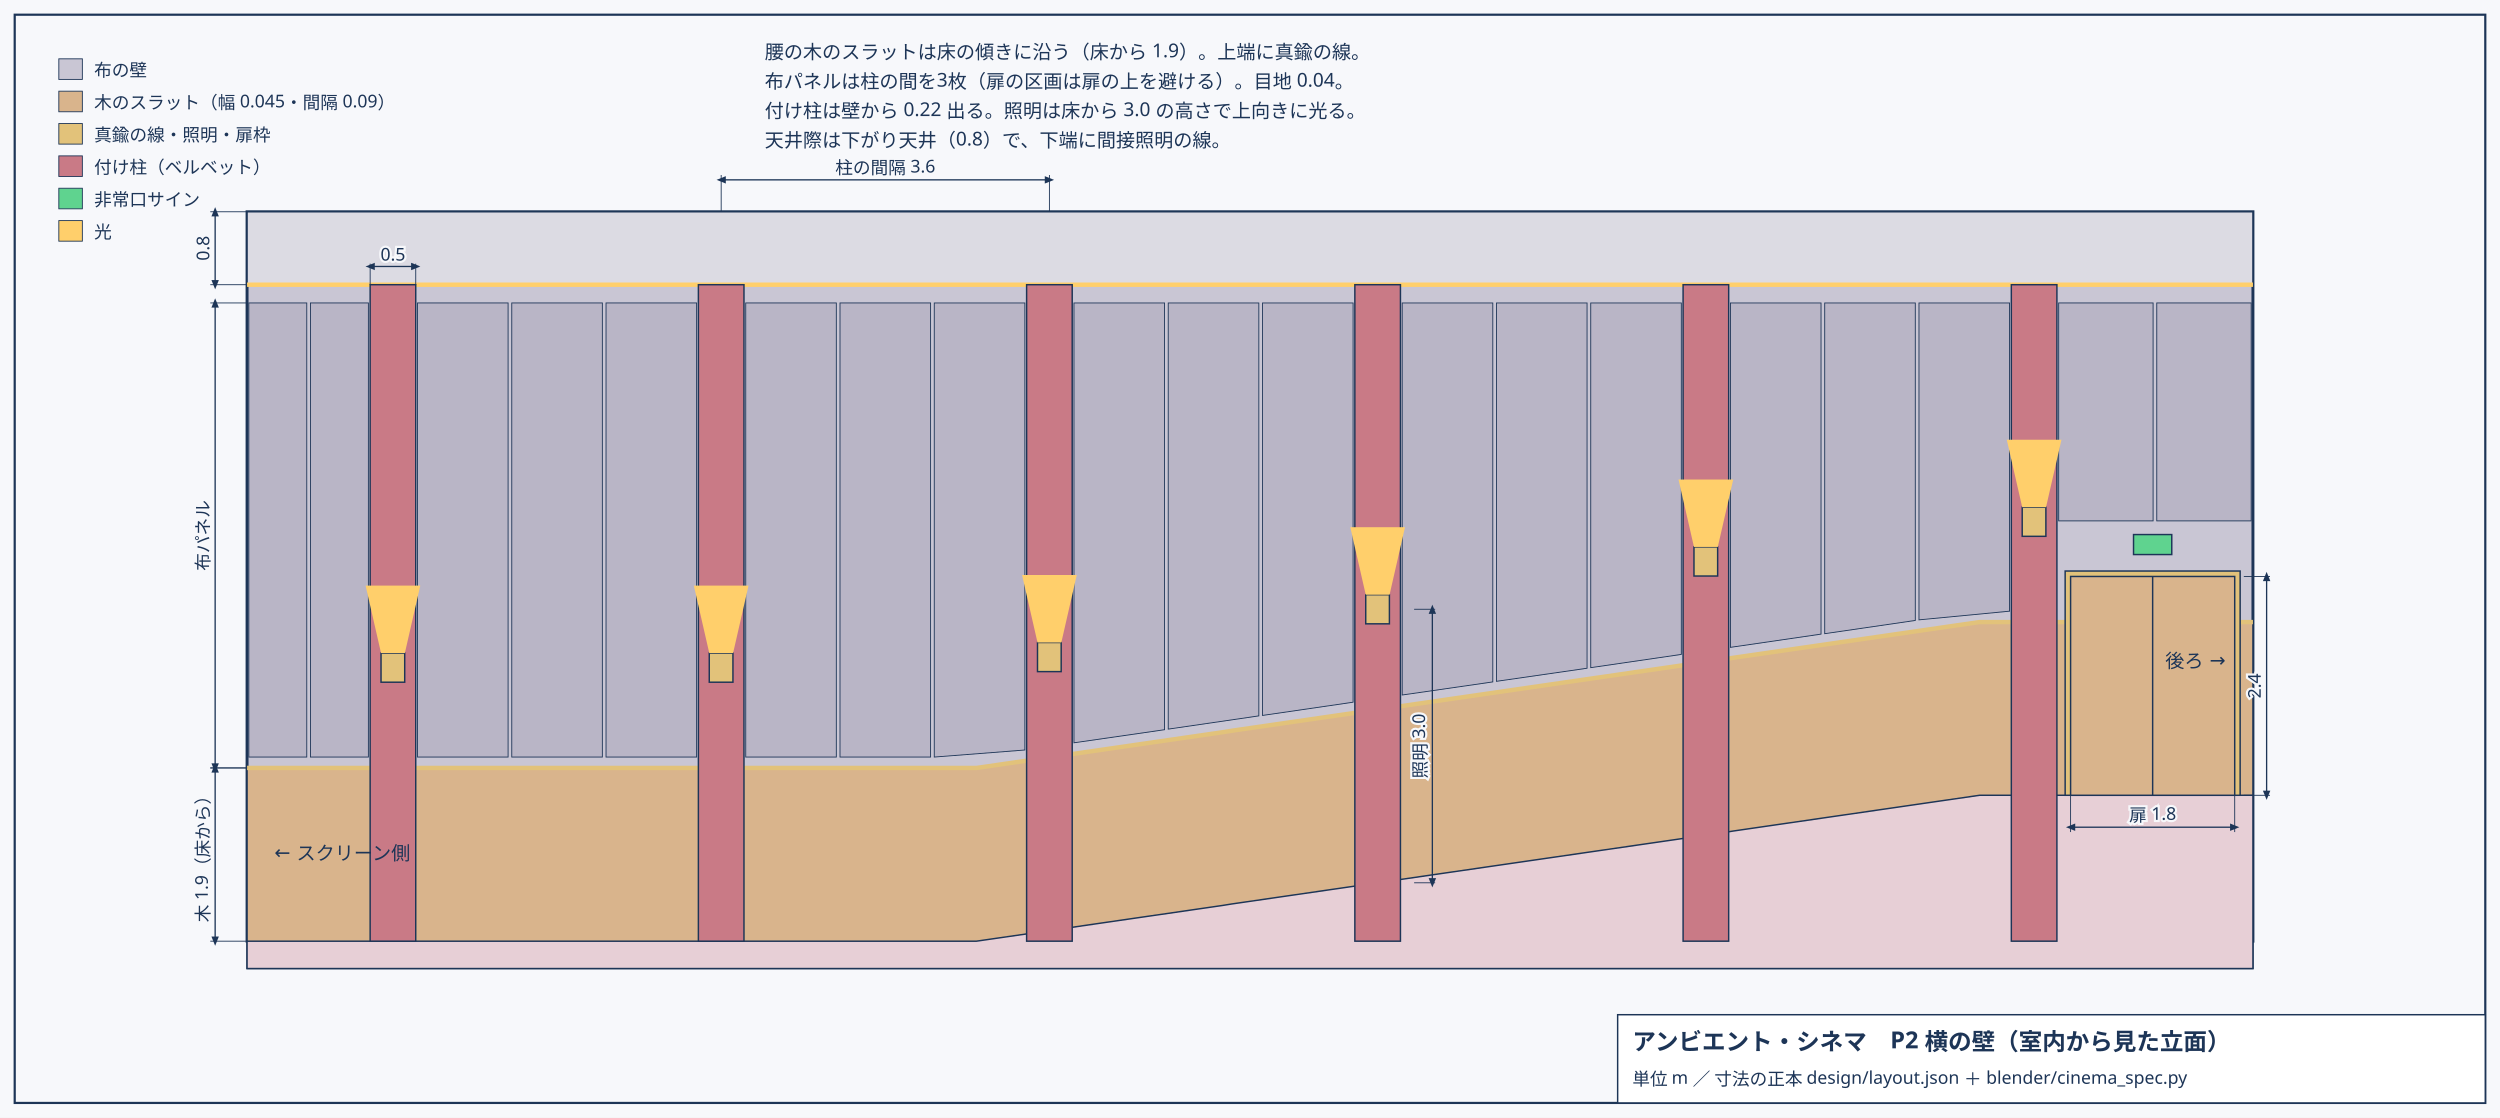
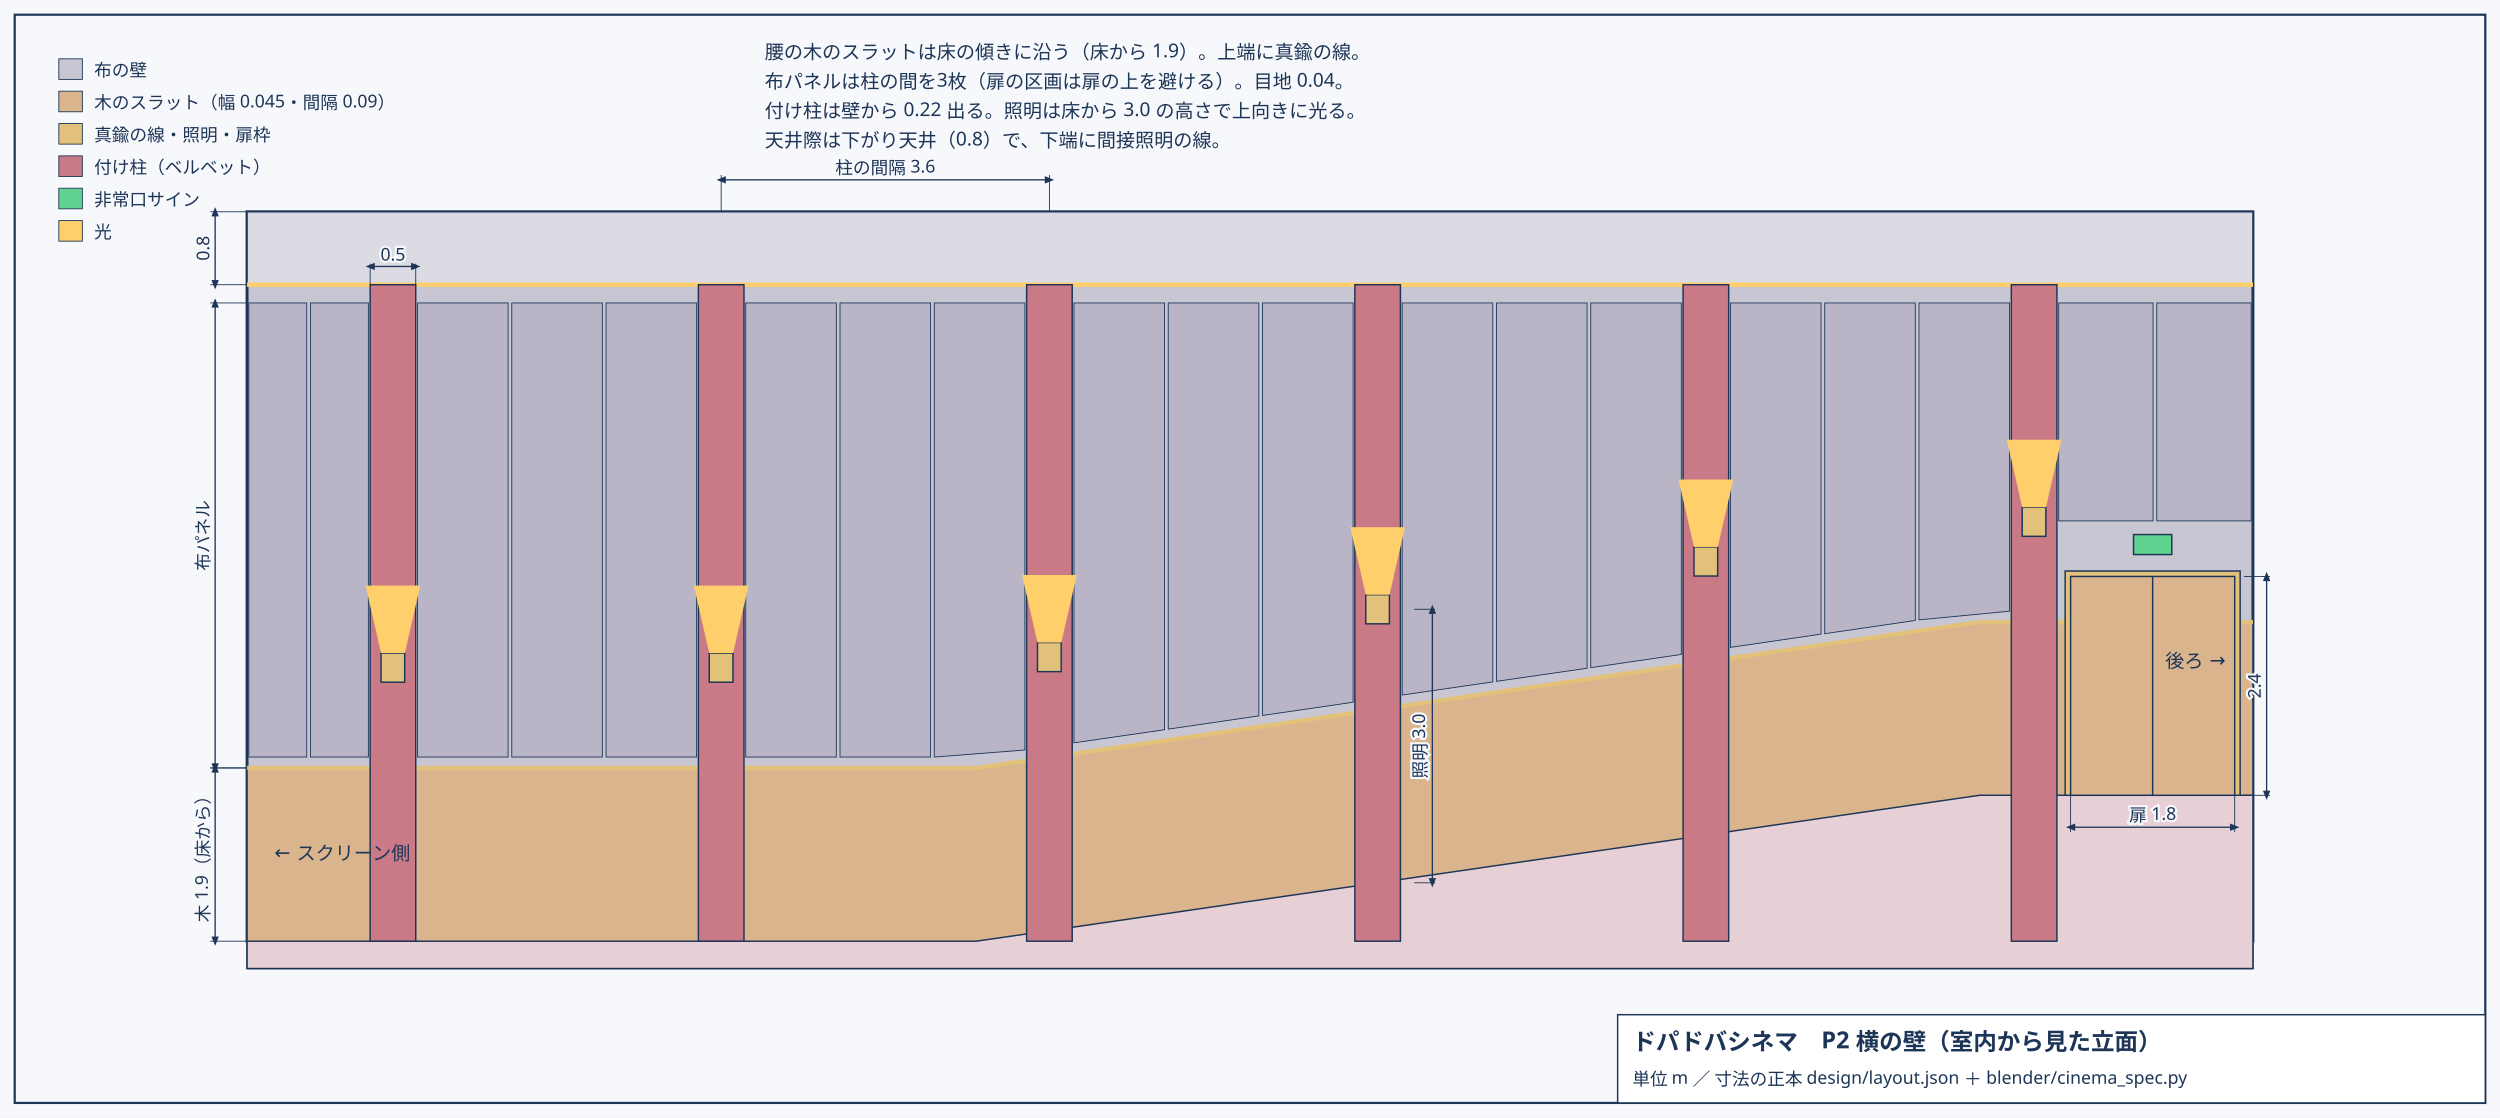
<svg xmlns="http://www.w3.org/2000/svg" viewBox="0 0 1700 760" width="1700" height="760" font-family="Noto Sans JP, Yu Gothic, Meiryo, sans-serif">
  <rect width="100%" height="100%" fill="#f7f8fb" />
  <defs>
    <marker id="a" viewBox="0 0 10 10" refX="5" refY="5" markerWidth="7" markerHeight="7" orient="auto-start-reverse">
      <path d="M0,1 L10,5 L0,9 z" fill="#1d3557" />
    </marker>
  </defs>
  <rect x="168.0" y="144.0" width="1364.0" height="496.0" fill="#c9c6d4" fill-opacity="1" stroke="#1d3557" stroke-width="2" />
  <rect x="168.0" y="144.0" width="1364.0" height="49.6" fill="#dcdbe3" fill-opacity="1" stroke="#1d3557" stroke-width="1" />
  <line x1="168.0" y1="193.6" x2="1532.0" y2="193.6" stroke="#ffcf6b" stroke-width="3" />
  <polygon points="168.0,522.2 174.2,522.2 180.4,522.2 186.6,522.2 192.8,522.2 199.0,522.2 205.2,522.2 211.4,522.2 217.6,522.2 223.8,522.2 230.0,522.2 236.2,522.2 242.4,522.2 248.6,522.2 254.8,522.2 261.0,522.2 267.2,522.2 273.4,522.2 279.6,522.2 285.8,522.2 292.0,522.2 298.2,522.2 304.4,522.2 310.6,522.2 316.8,522.2 323.0,522.2 329.2,522.2 335.4,522.2 341.6,522.2 347.8,522.2 354.0,522.2 360.2,522.2 366.4,522.2 372.6,522.2 378.8,522.2 385.0,522.2 391.2,522.2 397.4,522.2 403.6,522.2 409.8,522.2 416.0,522.2 422.2,522.2 428.4,522.2 434.6,522.2 440.8,522.2 447.0,522.2 453.2,522.2 459.4,522.2 465.6,522.2 471.8,522.2 478.0,522.2 484.2,522.2 490.4,522.2 496.6,522.2 502.8,522.2 509.0,522.2 515.2,522.2 521.4,522.2 527.6,522.2 533.8,522.2 540.0,522.2 546.2,522.2 552.4,522.2 558.6,522.2 564.8,522.2 571.0,522.2 577.2,522.2 583.4,522.2 589.6,522.2 595.8,522.2 602.0,522.2 608.2,522.2 614.4,522.2 620.6,522.2 626.8,522.2 633.0,522.2 639.2,522.2 645.4,522.2 651.6,522.2 657.8,522.2 664.0,522.2 670.2,521.3 676.4,520.4 682.6,519.5 688.8,518.6 695.0,517.7 701.2,516.8 707.4,515.9 713.6,515.0 719.8,514.1 726.0,513.2 732.2,512.3 738.4,511.4 744.6,510.5 750.8,509.6 757.0,508.7 763.2,507.8 769.4,506.9 775.6,506.0 781.8,505.1 788.0,504.2 794.2,503.3 800.4,502.4 806.6,501.5 812.8,500.6 819.0,499.7 825.2,498.8 831.4,497.9 837.6,496.9 843.8,496.0 850.0,495.1 856.2,494.2 862.4,493.3 868.6,492.4 874.8,491.5 881.0,490.6 887.2,489.7 893.4,488.8 899.6,487.9 905.8,487.0 912.0,486.1 918.2,485.2 924.4,484.3 930.6,483.4 936.8,482.5 943.0,481.6 949.2,480.7 955.4,479.8 961.6,478.9 967.8,478.0 974.0,477.1 980.2,476.2 986.4,475.3 992.6,474.4 998.8,473.5 1005.0,472.6 1011.2,471.7 1017.4,470.8 1023.6,469.9 1029.8,469.0 1036.0,468.1 1042.2,467.2 1048.4,466.3 1054.6,465.4 1060.8,464.5 1067.0,463.6 1073.2,462.7 1079.4,461.8 1085.6,460.9 1091.8,460.0 1098.0,459.1 1104.2,458.2 1110.4,457.3 1116.6,456.4 1122.8,455.5 1129.0,454.6 1135.2,453.7 1141.4,452.8 1147.6,451.9 1153.8,451.0 1160.0,450.1 1166.2,449.2 1172.4,448.3 1178.6,447.3 1184.8,446.4 1191.0,445.5 1197.2,444.6 1203.4,443.7 1209.6,442.8 1215.8,441.9 1222.0,441.0 1228.2,440.1 1234.4,439.2 1240.6,438.3 1246.8,437.4 1253.0,436.5 1259.2,435.6 1265.4,434.7 1271.6,433.8 1277.8,432.9 1284.0,432.0 1290.2,431.1 1296.4,430.2 1302.6,429.3 1308.8,428.4 1315.0,427.5 1321.2,426.6 1327.4,425.7 1333.6,424.8 1339.8,423.9 1346.0,423.0 1352.2,423.0 1358.4,423.0 1364.6,423.0 1370.8,423.0 1377.0,423.0 1383.2,423.0 1389.4,423.0 1395.6,423.0 1401.8,423.0 1408.0,423.0 1414.2,423.0 1420.4,423.0 1426.6,423.0 1432.8,423.0 1439.0,423.0 1445.2,423.0 1451.4,423.0 1457.6,423.0 1463.8,423.0 1470.0,423.0 1476.2,423.0 1482.4,423.0 1488.6,423.0 1494.8,423.0 1501.0,423.0 1507.2,423.0 1513.4,423.0 1519.6,423.0 1525.8,423.0 1532.0,423.0 1532.0,658.6 168.0,658.6" fill="#d9b48c" stroke="#1d3557" stroke-width="1" />
  <polyline points="168.0,522.2 174.2,522.2 180.4,522.2 186.6,522.2 192.8,522.2 199.0,522.2 205.2,522.2 211.4,522.2 217.6,522.2 223.8,522.2 230.0,522.2 236.2,522.2 242.4,522.2 248.6,522.2 254.8,522.2 261.0,522.2 267.2,522.2 273.4,522.2 279.6,522.2 285.8,522.2 292.0,522.2 298.2,522.2 304.4,522.2 310.6,522.2 316.8,522.2 323.0,522.2 329.2,522.2 335.4,522.2 341.6,522.2 347.8,522.2 354.0,522.2 360.2,522.2 366.4,522.2 372.6,522.2 378.8,522.2 385.0,522.2 391.2,522.2 397.4,522.2 403.6,522.2 409.8,522.2 416.0,522.2 422.2,522.2 428.4,522.2 434.6,522.2 440.8,522.2 447.0,522.2 453.2,522.2 459.4,522.2 465.6,522.2 471.8,522.2 478.0,522.2 484.2,522.2 490.4,522.2 496.6,522.2 502.8,522.2 509.0,522.2 515.2,522.2 521.4,522.2 527.6,522.2 533.8,522.2 540.0,522.2 546.2,522.2 552.4,522.2 558.6,522.2 564.8,522.2 571.0,522.2 577.2,522.2 583.4,522.2 589.6,522.2 595.8,522.2 602.0,522.2 608.2,522.2 614.4,522.2 620.6,522.2 626.8,522.2 633.0,522.2 639.2,522.2 645.4,522.2 651.6,522.2 657.8,522.2 664.0,522.2 670.2,521.3 676.4,520.4 682.6,519.5 688.8,518.6 695.0,517.7 701.2,516.8 707.4,515.9 713.6,515.0 719.8,514.1 726.0,513.2 732.2,512.3 738.4,511.4 744.6,510.5 750.8,509.6 757.0,508.7 763.2,507.8 769.4,506.9 775.6,506.0 781.8,505.1 788.0,504.2 794.2,503.3 800.4,502.4 806.6,501.5 812.8,500.6 819.0,499.7 825.2,498.8 831.4,497.9 837.6,496.9 843.8,496.0 850.0,495.1 856.2,494.2 862.4,493.3 868.6,492.4 874.8,491.5 881.0,490.6 887.2,489.7 893.4,488.8 899.6,487.9 905.8,487.0 912.0,486.1 918.2,485.2 924.4,484.3 930.6,483.4 936.8,482.5 943.0,481.6 949.2,480.7 955.4,479.8 961.6,478.9 967.8,478.0 974.0,477.1 980.2,476.2 986.4,475.3 992.6,474.4 998.8,473.5 1005.0,472.6 1011.2,471.7 1017.4,470.8 1023.6,469.9 1029.8,469.0 1036.0,468.1 1042.2,467.2 1048.4,466.3 1054.6,465.4 1060.8,464.5 1067.0,463.6 1073.2,462.7 1079.4,461.8 1085.6,460.9 1091.8,460.0 1098.0,459.1 1104.2,458.2 1110.4,457.3 1116.6,456.4 1122.8,455.5 1129.0,454.6 1135.2,453.7 1141.4,452.8 1147.6,451.9 1153.8,451.0 1160.0,450.1 1166.2,449.2 1172.4,448.3 1178.6,447.3 1184.8,446.4 1191.0,445.5 1197.2,444.6 1203.4,443.7 1209.6,442.8 1215.8,441.9 1222.0,441.0 1228.2,440.1 1234.4,439.2 1240.6,438.3 1246.8,437.4 1253.0,436.5 1259.2,435.6 1265.4,434.7 1271.6,433.8 1277.8,432.9 1284.0,432.0 1290.2,431.1 1296.4,430.2 1302.6,429.3 1308.8,428.4 1315.0,427.5 1321.2,426.6 1327.4,425.7 1333.6,424.8 1339.8,423.9 1346.0,423.0 1352.2,423.0 1358.4,423.0 1364.6,423.0 1370.8,423.0 1377.0,423.0 1383.2,423.0 1389.4,423.0 1395.6,423.0 1401.8,423.0 1408.0,423.0 1414.2,423.0 1420.4,423.0 1426.6,423.0 1432.8,423.0 1439.0,423.0 1445.2,423.0 1451.4,423.0 1457.6,423.0 1463.8,423.0 1470.0,423.0 1476.2,423.0 1482.4,423.0 1488.6,423.0 1494.8,423.0 1501.0,423.0 1507.2,423.0 1513.4,423.0 1519.6,423.0 1525.8,423.0 1532.0,423.0" fill="none" stroke="#e2c27a" stroke-width="3" />
  <polygon points="168.0,658.6 168.0,640.0 174.2,640.0 180.4,640.0 186.6,640.0 192.8,640.0 199.0,640.0 205.2,640.0 211.4,640.0 217.6,640.0 223.8,640.0 230.0,640.0 236.2,640.0 242.4,640.0 248.6,640.0 254.8,640.0 261.0,640.0 267.2,640.0 273.4,640.0 279.6,640.0 285.8,640.0 292.0,640.0 298.2,640.0 304.4,640.0 310.6,640.0 316.8,640.0 323.0,640.0 329.2,640.0 335.4,640.0 341.6,640.0 347.8,640.0 354.0,640.0 360.2,640.0 366.4,640.0 372.6,640.0 378.8,640.0 385.0,640.0 391.2,640.0 397.4,640.0 403.6,640.0 409.8,640.0 416.0,640.0 422.2,640.0 428.4,640.0 434.6,640.0 440.8,640.0 447.0,640.0 453.2,640.0 459.4,640.0 465.6,640.0 471.8,640.0 478.0,640.0 484.2,640.0 490.4,640.0 496.6,640.0 502.8,640.0 509.0,640.0 515.2,640.0 521.4,640.0 527.6,640.0 533.8,640.0 540.0,640.0 546.2,640.0 552.4,640.0 558.6,640.0 564.8,640.0 571.0,640.0 577.2,640.0 583.4,640.0 589.6,640.0 595.8,640.0 602.0,640.0 608.2,640.0 614.4,640.0 620.6,640.0 626.8,640.0 633.0,640.0 639.2,640.0 645.4,640.0 651.6,640.0 657.8,640.0 664.0,640.0 670.2,639.1 676.4,638.2 682.6,637.3 688.8,636.4 695.0,635.5 701.2,634.6 707.4,633.7 713.6,632.8 719.8,631.9 726.0,631.0 732.2,630.1 738.4,629.2 744.6,628.3 750.8,627.4 757.0,626.5 763.2,625.6 769.4,624.7 775.6,623.8 781.8,622.9 788.0,622.0 794.2,621.1 800.4,620.2 806.6,619.3 812.8,618.4 819.0,617.5 825.2,616.6 831.4,615.7 837.6,614.7 843.8,613.8 850.0,612.9 856.2,612.0 862.4,611.1 868.6,610.2 874.8,609.3 881.0,608.4 887.2,607.5 893.4,606.6 899.6,605.7 905.8,604.8 912.0,603.9 918.2,603.0 924.4,602.1 930.6,601.2 936.8,600.3 943.0,599.4 949.2,598.5 955.4,597.6 961.6,596.7 967.8,595.8 974.0,594.9 980.2,594.0 986.4,593.1 992.6,592.2 998.8,591.3 1005.0,590.4 1011.2,589.5 1017.4,588.6 1023.6,587.7 1029.8,586.8 1036.0,585.9 1042.2,585.0 1048.4,584.1 1054.6,583.2 1060.8,582.3 1067.0,581.4 1073.2,580.5 1079.4,579.6 1085.6,578.7 1091.8,577.8 1098.0,576.9 1104.2,576.0 1110.4,575.1 1116.6,574.2 1122.8,573.3 1129.0,572.4 1135.2,571.5 1141.4,570.6 1147.6,569.7 1153.8,568.8 1160.0,567.9 1166.2,567.0 1172.4,566.1 1178.6,565.1 1184.8,564.2 1191.0,563.3 1197.2,562.4 1203.4,561.5 1209.6,560.6 1215.8,559.7 1222.0,558.8 1228.2,557.9 1234.4,557.0 1240.6,556.1 1246.8,555.2 1253.0,554.3 1259.2,553.4 1265.4,552.5 1271.6,551.6 1277.8,550.7 1284.0,549.8 1290.2,548.9 1296.4,548.0 1302.6,547.1 1308.8,546.2 1315.0,545.3 1321.2,544.4 1327.4,543.5 1333.6,542.6 1339.8,541.7 1346.0,540.8 1352.2,540.8 1358.4,540.8 1364.6,540.8 1370.8,540.8 1377.0,540.8 1383.2,540.8 1389.4,540.8 1395.6,540.8 1401.8,540.8 1408.0,540.8 1414.2,540.8 1420.4,540.8 1426.6,540.8 1432.8,540.8 1439.0,540.8 1445.2,540.8 1451.4,540.8 1457.6,540.8 1463.8,540.8 1470.0,540.8 1476.2,540.8 1482.4,540.8 1488.6,540.8 1494.8,540.8 1501.0,540.8 1507.2,540.8 1513.4,540.8 1519.6,540.8 1525.8,540.8 1532.0,540.8 1532.0,658.6" fill="#e7cfd6" stroke="#1d3557" stroke-width="1" />
  <polygon points="169.2,514.8 208.6,514.8 208.6,206.0 169.2,206.0" fill="#b9b5c6" stroke="#1d3557" stroke-width="0.6" />
  <polygon points="211.1,514.8 250.5,514.8 250.5,206.0 211.1,206.0" fill="#b9b5c6" stroke="#1d3557" stroke-width="0.6" />
  <polygon points="283.9,514.8 345.5,514.8 345.5,206.0 283.9,206.0" fill="#b9b5c6" stroke="#1d3557" stroke-width="0.6" />
  <polygon points="348.0,514.8 409.6,514.8 409.6,206.0 348.0,206.0" fill="#b9b5c6" stroke="#1d3557" stroke-width="0.6" />
  <polygon points="412.1,514.8 473.7,514.8 473.7,206.0 412.1,206.0" fill="#b9b5c6" stroke="#1d3557" stroke-width="0.6" />
  <polygon points="507.1,514.8 568.7,514.8 568.7,206.0 507.1,206.0" fill="#b9b5c6" stroke="#1d3557" stroke-width="0.6" />
  <polygon points="571.2,514.8 632.8,514.8 632.8,206.0 571.2,206.0" fill="#b9b5c6" stroke="#1d3557" stroke-width="0.6" />
  <polygon points="635.3,514.8 696.9,510.0 696.9,206.0 635.3,206.0" fill="#b9b5c6" stroke="#1d3557" stroke-width="0.6" />
  <polygon points="730.3,505.1 791.9,496.2 791.9,206.0 730.3,206.0" fill="#b9b5c6" stroke="#1d3557" stroke-width="0.6" />
  <polygon points="794.4,495.8 856.0,486.8 856.0,206.0 794.4,206.0" fill="#b9b5c6" stroke="#1d3557" stroke-width="0.6" />
  <polygon points="858.5,486.5 920.1,477.5 920.1,206.0 858.5,206.0" fill="#b9b5c6" stroke="#1d3557" stroke-width="0.6" />
  <polygon points="953.5,472.6 1015.1,463.7 1015.1,206.0 953.5,206.0" fill="#b9b5c6" stroke="#1d3557" stroke-width="0.6" />
  <polygon points="1017.6,463.3 1079.2,454.4 1079.2,206.0 1017.6,206.0" fill="#b9b5c6" stroke="#1d3557" stroke-width="0.6" />
  <polygon points="1081.7,454.0 1143.3,445.0 1143.3,206.0 1081.7,206.0" fill="#b9b5c6" stroke="#1d3557" stroke-width="0.6" />
  <polygon points="1176.7,440.2 1238.3,431.2 1238.3,206.0 1176.7,206.0" fill="#b9b5c6" stroke="#1d3557" stroke-width="0.6" />
  <polygon points="1240.8,430.9 1302.4,421.9 1302.4,206.0 1240.8,206.0" fill="#b9b5c6" stroke="#1d3557" stroke-width="0.6" />
  <polygon points="1304.9,421.5 1366.5,415.6 1366.5,206.0 1304.9,206.0" fill="#b9b5c6" stroke="#1d3557" stroke-width="0.6" />
  <polygon points="1399.9,354.2 1464.1,354.2 1464.1,206.0 1399.9,206.0" fill="#b9b5c6" stroke="#1d3557" stroke-width="0.6" />
  <polygon points="1466.6,354.2 1530.8,354.2 1530.8,206.0 1466.6,206.0" fill="#b9b5c6" stroke="#1d3557" stroke-width="0.6" />
  <rect x="1404.3" y="388.3" width="119.0" height="152.5" fill="#e2c27a" fill-opacity="1" stroke="#1d3557" stroke-width="1" />
  <rect x="1408.0" y="392.0" width="111.6" height="148.8" fill="#d9b48c" fill-opacity="1" stroke="#1d3557" stroke-width="1" />
  <line x1="1463.8" y1="540.8" x2="1463.8" y2="392.0" stroke="#1d3557" stroke-width="1" />
  <rect x="1450.8" y="363.5" width="26.0" height="13.6" fill="#5fd38f" fill-opacity="1" stroke="#1d3557" stroke-width="1" />
  <line x1="1408.0" y1="540.8" x2="1408.0" y2="565.8" stroke="#1d3557" stroke-width="0.6" />
  <line x1="1519.6" y1="540.8" x2="1519.6" y2="565.8" stroke="#1d3557" stroke-width="0.6" />
  <line x1="1408.0" y1="562.5" x2="1519.6" y2="562.5" stroke="#1d3557" stroke-width="0.9" marker-start="url(#a)" marker-end="url(#a)" />
  <text x="1463.8" y="558.5" font-size="12" text-anchor="middle" fill="#1d3557" transform="rotate(0.0 1463.8 562.5)" paint-order="stroke" stroke="#f7f8fb" stroke-width="3">扉 1.8</text>
  <line x1="1525.8" y1="540.8" x2="1543.6" y2="540.8" stroke="#1d3557" stroke-width="0.6" />
  <line x1="1525.8" y1="392.0" x2="1543.6" y2="392.0" stroke="#1d3557" stroke-width="0.6" />
  <line x1="1541.3" y1="540.8" x2="1541.3" y2="392.0" stroke="#1d3557" stroke-width="0.9" marker-start="url(#a)" marker-end="url(#a)" />
  <text x="1541.3" y="462.4" font-size="12" text-anchor="middle" fill="#1d3557" transform="rotate(-90.0 1541.3 466.4)" paint-order="stroke" stroke="#f7f8fb" stroke-width="3">2.4</text>
  <rect x="251.7" y="193.6" width="31.0" height="446.4" fill="#c97a86" fill-opacity="1" stroke="#1d3557" stroke-width="1" />
  <rect x="259.1" y="444.1" width="16.1" height="19.8" fill="#e2c27a" fill-opacity="1" stroke="#1d3557" stroke-width="1" />
  <polygon points="259.1,444.1 275.3,444.1 285.8,398.2 248.6,398.2" fill="#ffcf6b" stroke="none" stroke-width="1" />
  <rect x="474.9" y="193.6" width="31.0" height="446.4" fill="#c97a86" fill-opacity="1" stroke="#1d3557" stroke-width="1" />
  <rect x="482.3" y="444.1" width="16.1" height="19.8" fill="#e2c27a" fill-opacity="1" stroke="#1d3557" stroke-width="1" />
  <polygon points="482.3,444.1 498.5,444.1 509.0,398.2 471.8,398.2" fill="#ffcf6b" stroke="none" stroke-width="1" />
  <rect x="698.1" y="193.6" width="31.0" height="446.4" fill="#c97a86" fill-opacity="1" stroke="#1d3557" stroke-width="1" />
  <rect x="705.5" y="436.9" width="16.1" height="19.8" fill="#e2c27a" fill-opacity="1" stroke="#1d3557" stroke-width="1" />
  <polygon points="705.5,436.9 721.7,436.9 732.2,391.0 695.0,391.0" fill="#ffcf6b" stroke="none" stroke-width="1" />
  <rect x="921.3" y="193.6" width="31.0" height="446.4" fill="#c97a86" fill-opacity="1" stroke="#1d3557" stroke-width="1" />
  <rect x="928.7" y="404.4" width="16.1" height="19.8" fill="#e2c27a" fill-opacity="1" stroke="#1d3557" stroke-width="1" />
  <polygon points="928.7,404.4 944.9,404.4 955.4,358.5 918.2,358.5" fill="#ffcf6b" stroke="none" stroke-width="1" />
  <rect x="1144.5" y="193.6" width="31.0" height="446.4" fill="#c97a86" fill-opacity="1" stroke="#1d3557" stroke-width="1" />
  <rect x="1151.9" y="371.9" width="16.1" height="19.8" fill="#e2c27a" fill-opacity="1" stroke="#1d3557" stroke-width="1" />
  <polygon points="1151.9,371.9 1168.1,371.9 1178.6,326.1 1141.4,326.1" fill="#ffcf6b" stroke="none" stroke-width="1" />
  <rect x="1367.7" y="193.6" width="31.0" height="446.4" fill="#c97a86" fill-opacity="1" stroke="#1d3557" stroke-width="1" />
  <rect x="1375.1" y="344.9" width="16.1" height="19.8" fill="#e2c27a" fill-opacity="1" stroke="#1d3557" stroke-width="1" />
  <polygon points="1375.1,344.9 1391.3,344.9 1401.8,299.0 1364.6,299.0" fill="#ffcf6b" stroke="none" stroke-width="1" />
  <line x1="490.4" y1="144.0" x2="490.4" y2="119.0" stroke="#1d3557" stroke-width="0.6" />
  <line x1="713.6" y1="144.0" x2="713.6" y2="119.0" stroke="#1d3557" stroke-width="0.6" />
  <line x1="490.4" y1="122.3" x2="713.6" y2="122.3" stroke="#1d3557" stroke-width="0.9" marker-start="url(#a)" marker-end="url(#a)" />
  <text x="602.0" y="118.3" font-size="12" text-anchor="middle" fill="#1d3557" transform="rotate(0.0 602.0 122.3)" paint-order="stroke" stroke="#f7f8fb" stroke-width="3">柱の間隔 3.6</text>
  <line x1="251.7" y1="193.6" x2="251.7" y2="179.3" stroke="#1d3557" stroke-width="0.6" />
  <line x1="282.7" y1="193.6" x2="282.7" y2="179.3" stroke="#1d3557" stroke-width="0.6" />
  <line x1="251.7" y1="181.2" x2="282.7" y2="181.2" stroke="#1d3557" stroke-width="0.9" marker-start="url(#a)" marker-end="url(#a)" />
  <text x="267.2" y="177.2" font-size="12" text-anchor="middle" fill="#1d3557" transform="rotate(0.0 267.2 181.2)" paint-order="stroke" stroke="#f7f8fb" stroke-width="3">0.5</text>
  <line x1="168.0" y1="640.0" x2="143.0" y2="640.0" stroke="#1d3557" stroke-width="0.6" />
  <line x1="168.0" y1="522.2" x2="143.0" y2="522.2" stroke="#1d3557" stroke-width="0.6" />
  <line x1="146.3" y1="640.0" x2="146.3" y2="522.2" stroke="#1d3557" stroke-width="0.9" marker-start="url(#a)" marker-end="url(#a)" />
  <text x="146.3" y="577.1" font-size="12" text-anchor="middle" fill="#1d3557" transform="rotate(-90.0 146.3 581.1)" paint-order="stroke" stroke="#f7f8fb" stroke-width="3">木 1.9（床から）</text>
  <line x1="168.0" y1="522.2" x2="143.0" y2="522.2" stroke="#1d3557" stroke-width="0.6" />
  <line x1="168.0" y1="206.0" x2="143.0" y2="206.0" stroke="#1d3557" stroke-width="0.6" />
  <line x1="146.3" y1="522.2" x2="146.3" y2="206.0" stroke="#1d3557" stroke-width="0.9" marker-start="url(#a)" marker-end="url(#a)" />
  <text x="146.3" y="360.1" font-size="12" text-anchor="middle" fill="#1d3557" transform="rotate(-90.0 146.3 364.1)" paint-order="stroke" stroke="#f7f8fb" stroke-width="3">布パネル</text>
  <line x1="168.0" y1="193.6" x2="143.0" y2="193.6" stroke="#1d3557" stroke-width="0.6" />
  <line x1="168.0" y1="144.0" x2="143.0" y2="144.0" stroke="#1d3557" stroke-width="0.6" />
  <line x1="146.3" y1="193.6" x2="146.3" y2="144.0" stroke="#1d3557" stroke-width="0.9" marker-start="url(#a)" marker-end="url(#a)" />
  <text x="146.3" y="164.8" font-size="12" text-anchor="middle" fill="#1d3557" transform="rotate(-90.0 146.3 168.8)" paint-order="stroke" stroke="#f7f8fb" stroke-width="3">0.8</text>
  <line x1="961.6" y1="600.3" x2="975.9" y2="600.3" stroke="#1d3557" stroke-width="0.6" />
  <line x1="961.6" y1="414.3" x2="975.9" y2="414.3" stroke="#1d3557" stroke-width="0.6" />
  <line x1="974.0" y1="600.3" x2="974.0" y2="414.3" stroke="#1d3557" stroke-width="0.9" marker-start="url(#a)" marker-end="url(#a)" />
  <text x="974.0" y="503.3" font-size="12" text-anchor="middle" fill="#1d3557" transform="rotate(-90.0 974.0 507.3)" paint-order="stroke" stroke="#f7f8fb" stroke-width="3">照明 3.0</text>
  <text x="186.6" y="584.2" font-size="13" text-anchor="start" fill="#1d3557" font-weight="normal">← スクリーン側</text>
  <text x="1513.4" y="454.0" font-size="13" text-anchor="end" fill="#1d3557" font-weight="normal">後ろ →</text>
  <rect x="40" y="40" width="16" height="14" fill="#c9c6d4" stroke="#1d3557" stroke-width="0.6" />
  <text x="64.0" y="52.0" font-size="12" text-anchor="start" fill="#1d3557" font-weight="normal">布の壁</text>
  <rect x="40" y="62" width="16" height="14" fill="#d9b48c" stroke="#1d3557" stroke-width="0.6" />
  <text x="64.0" y="74.0" font-size="12" text-anchor="start" fill="#1d3557" font-weight="normal">木のスラット（幅 0.045・間隔 0.09）</text>
  <rect x="40" y="84" width="16" height="14" fill="#e2c27a" stroke="#1d3557" stroke-width="0.6" />
  <text x="64.0" y="96.0" font-size="12" text-anchor="start" fill="#1d3557" font-weight="normal">真鍮の線・照明・扉枠</text>
  <rect x="40" y="106" width="16" height="14" fill="#c97a86" stroke="#1d3557" stroke-width="0.6" />
  <text x="64.0" y="118.0" font-size="12" text-anchor="start" fill="#1d3557" font-weight="normal">付け柱（ベルベット）</text>
  <rect x="40" y="128" width="16" height="14" fill="#5fd38f" stroke="#1d3557" stroke-width="0.6" />
  <text x="64.0" y="140.0" font-size="12" text-anchor="start" fill="#1d3557" font-weight="normal">非常口サイン</text>
  <rect x="40" y="150" width="16" height="14" fill="#ffcf6b" stroke="#1d3557" stroke-width="0.6" />
  <text x="64.0" y="162.0" font-size="12" text-anchor="start" fill="#1d3557" font-weight="normal">光</text>
  <text x="520.0" y="40.0" font-size="13" text-anchor="start" fill="#1d3557" font-weight="normal">腰の木のスラットは床の傾きに沿う（床から 1.9）。上端に真鍮の線。</text>
  <text x="520.0" y="60.0" font-size="13" text-anchor="start" fill="#1d3557" font-weight="normal">布パネルは柱の間を3枚（扉の区画は扉の上を避ける）。目地 0.04。</text>
  <text x="520.0" y="80.0" font-size="13" text-anchor="start" fill="#1d3557" font-weight="normal">付け柱は壁から 0.22 出る。照明は床から 3.0 の高さで上向きに光る。</text>
  <text x="520.0" y="100.0" font-size="13" text-anchor="start" fill="#1d3557" font-weight="normal">天井際は下がり天井（0.8）で、下端に間接照明の線。</text>
  <rect x="10" y="10" width="1680" height="740" fill="none" stroke="#1d3557" stroke-width="1.5" />
  <rect x="1100" y="690" width="590" height="60" fill="#fff" stroke="#1d3557" />
-   <text x="1110" y="714" font-size="16" fill="#1d3557" font-weight="bold">アンビエント・シネマ　P2 横の壁（室内から見た立面）</text>
+   <text x="1110" y="714" font-size="16" fill="#1d3557" font-weight="bold">ドパドバシネマ　P2 横の壁（室内から見た立面）</text>
  <text x="1110" y="738" font-size="12" fill="#1d3557">単位 m ／ 寸法の正本 design/layout.json ＋ blender/cinema_spec.py</text>
</svg>
